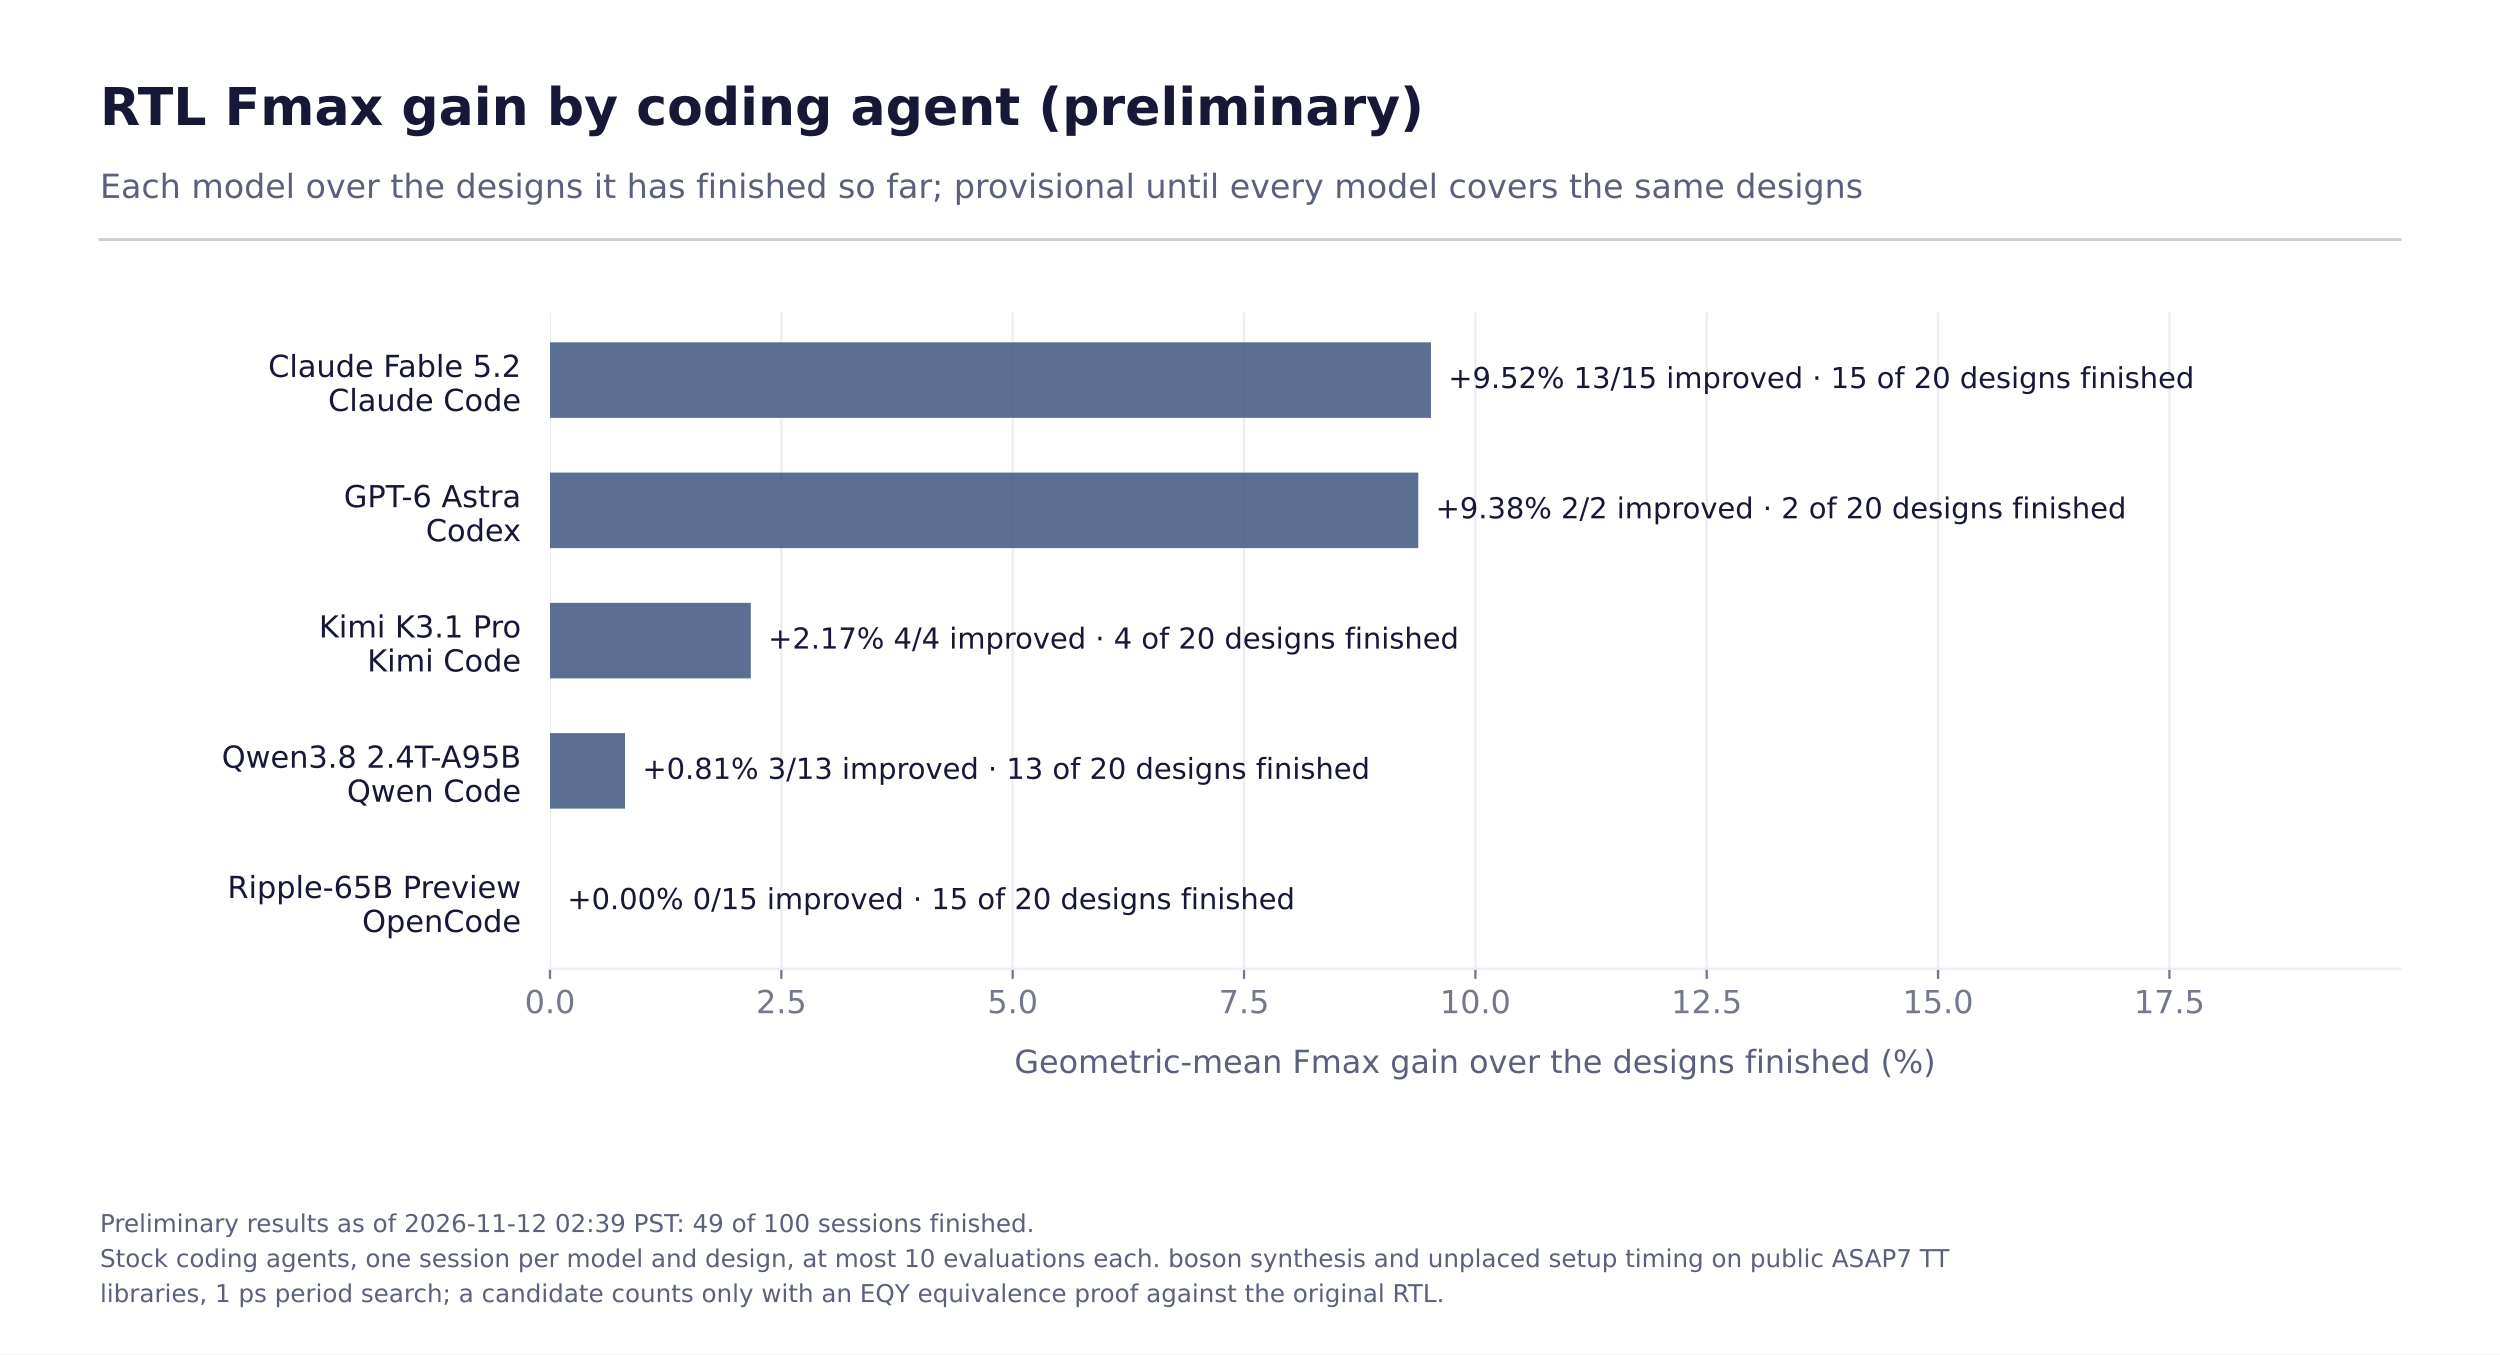
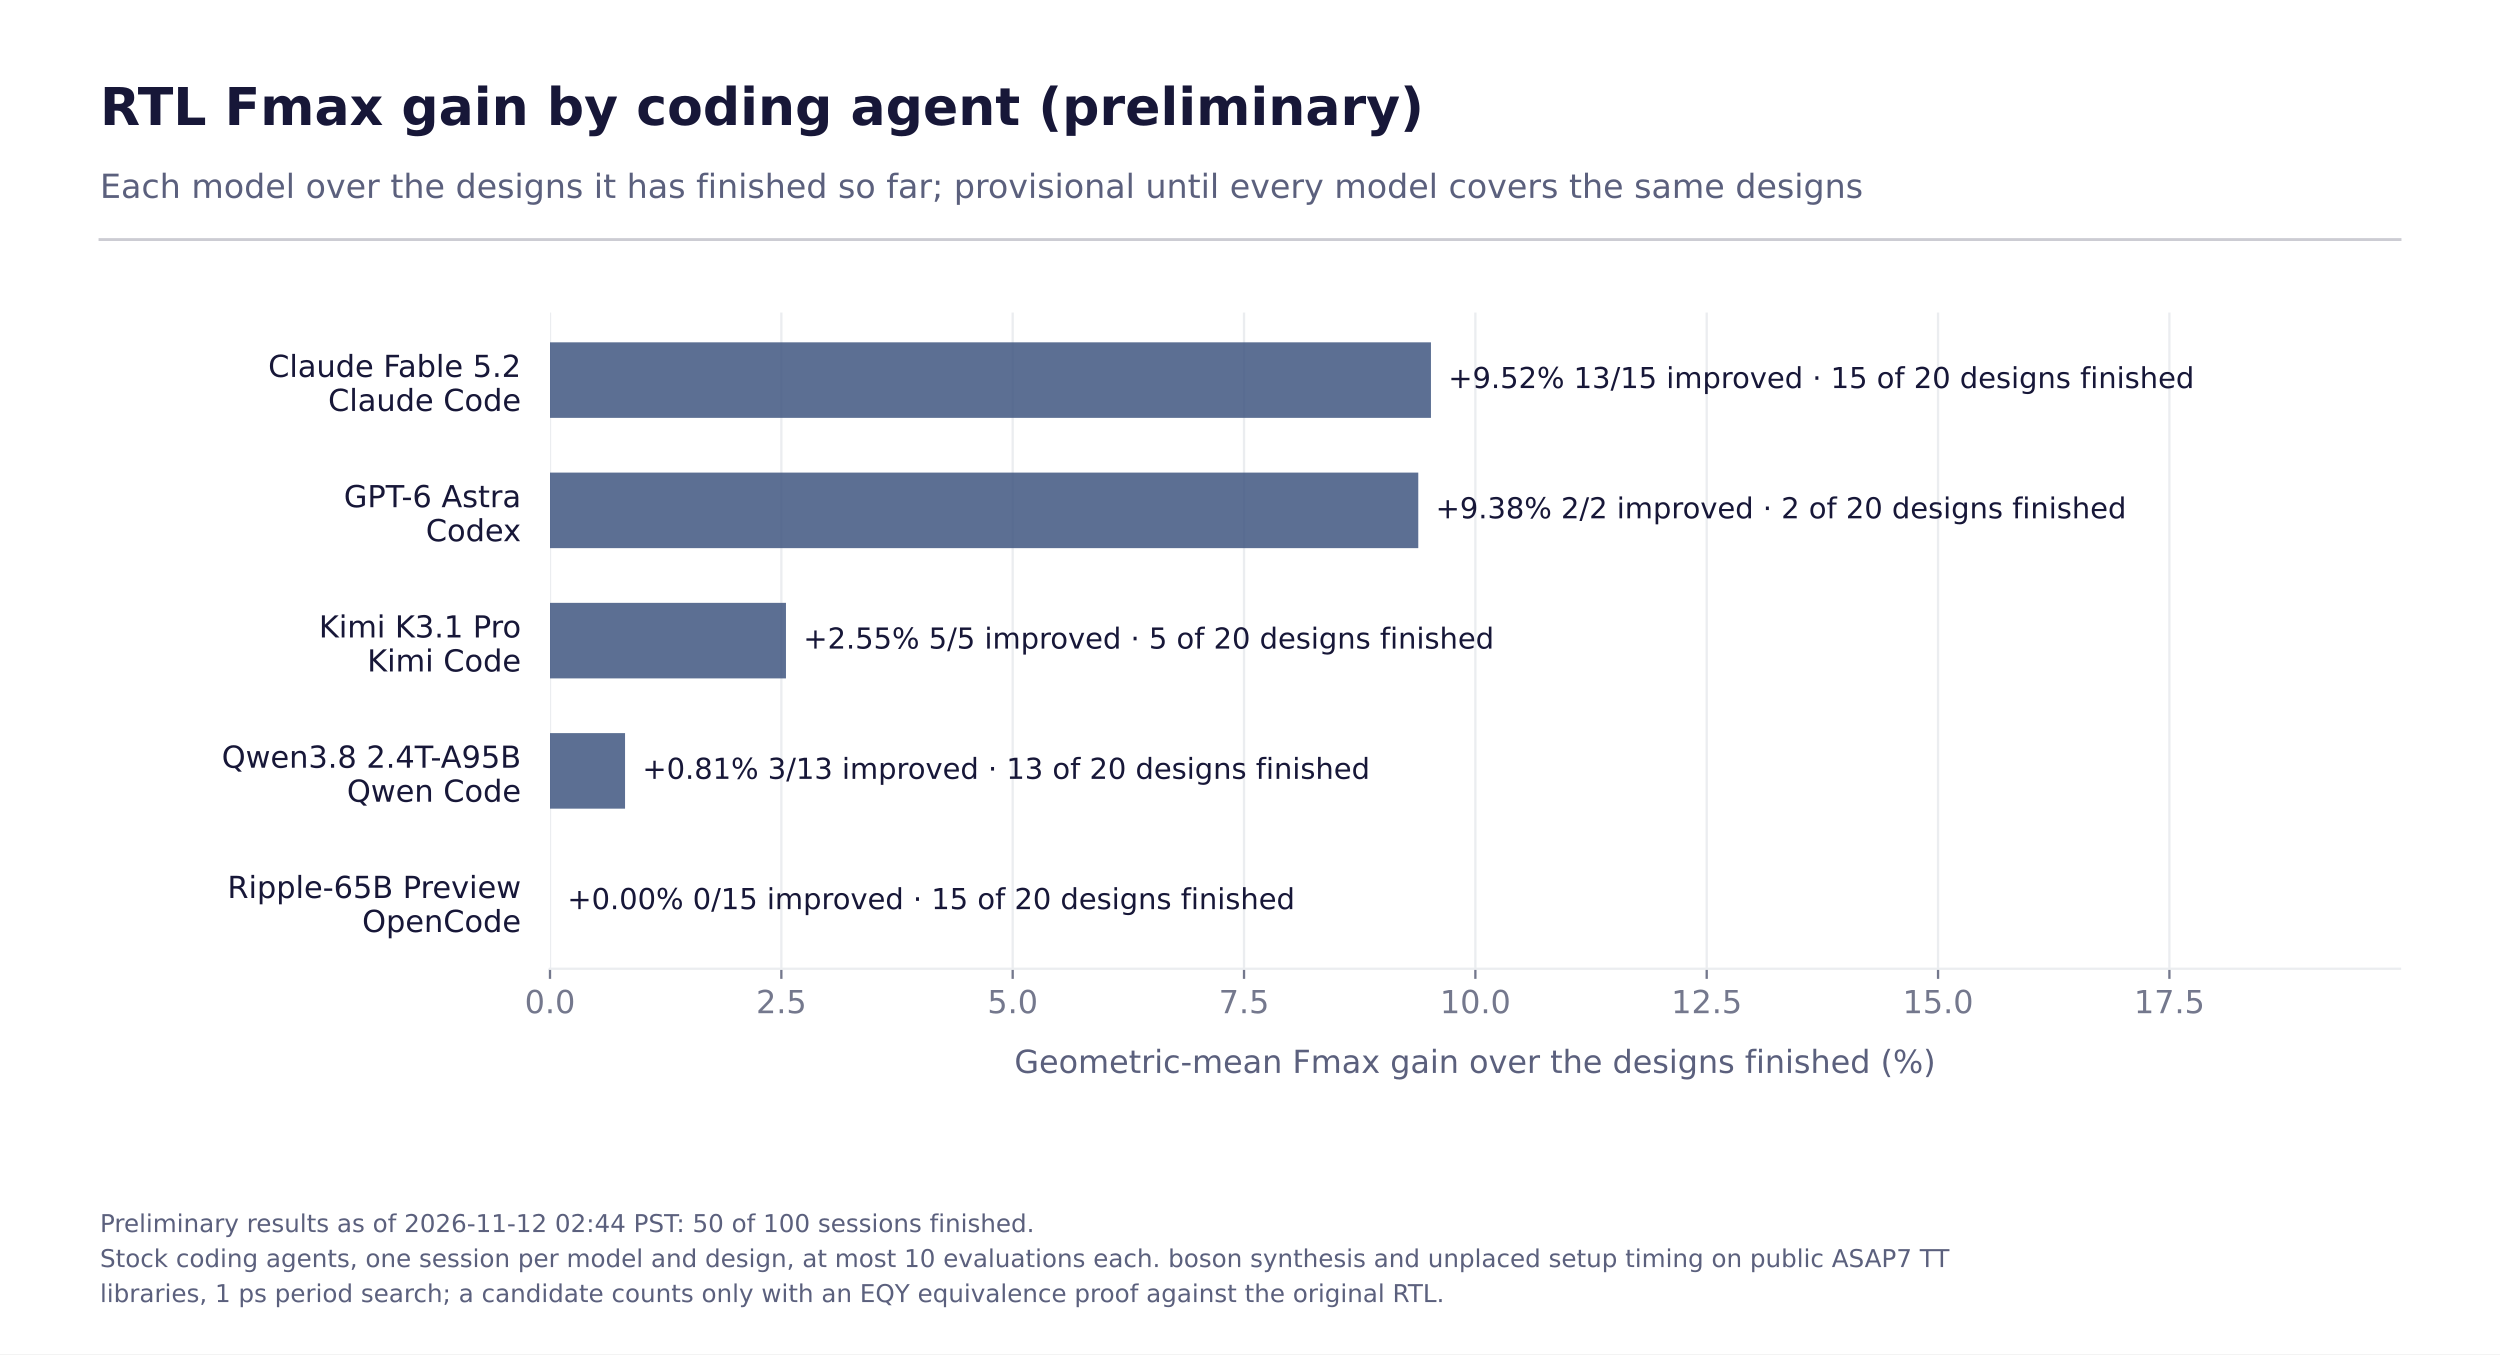
<svg xmlns="http://www.w3.org/2000/svg" xmlns:xlink="http://www.w3.org/1999/xlink" width="864pt" height="468pt" viewBox="0 0 864 468" version="1.1">
  <defs>
    <style type="text/css">*{stroke-linejoin: round; stroke-linecap: butt}</style>
  </defs>
  <g id="figure_1">
    <g id="patch_1">
      <path d="M 0 468  L 864 468  L 864 0  L 0 0  z " style="fill: #ffffff" />
    </g>
    <g id="axes_1">
      <g id="patch_2">
        <path d="M 190.08 334.8  L 829.44 334.8  L 829.44 108  L 190.08 108  z " style="fill: #ffffff" />
      </g>
      <g id="matplotlib.axis_1">
        <g id="xtick_1">
          <g id="line2d_1">
            <path d="M 190.08 334.8  L 190.08 108  " clip-path="url(#p4ebb32de9a)" style="fill: none; stroke: #ebedf0; stroke-width: 0.8; stroke-linecap: square" />
          </g>
          <g id="line2d_2">
            <defs>
              <path id="m93d353a957" d="M 0 0  L 0 3.5  " style="stroke: #74788d; stroke-width: 0.8" />
            </defs>
            <g>
              <use xlink:href="#m93d353a957" x="190.08" y="334.8" style="fill: #74788d; stroke: #74788d; stroke-width: 0.8" />
            </g>
          </g>
          <g id="text_1">
            <text style="fill: #74788d; font: 11px 'DejaVu Sans'; text-anchor: middle" x="190.08" y="350.158" transform="rotate(-0 190.08 350.1583)">0.0</text>
          </g>
        </g>
        <g id="xtick_2">
          <g id="line2d_3">
            <path d="M 270.032 334.8  L 270.032 108  " clip-path="url(#p4ebb32de9a)" style="fill: none; stroke: #ebedf0; stroke-width: 0.8; stroke-linecap: square" />
          </g>
          <g id="line2d_4">
            <g>
              <use xlink:href="#m93d353a957" x="270.032" y="334.8" style="fill: #74788d; stroke: #74788d; stroke-width: 0.8" />
            </g>
          </g>
          <g id="text_2">
            <text style="fill: #74788d; font: 11px 'DejaVu Sans'; text-anchor: middle" x="270.032" y="350.158" transform="rotate(-0 270.032 350.1583)">2.5</text>
          </g>
        </g>
        <g id="xtick_3">
          <g id="line2d_5">
            <path d="M 349.984 334.8  L 349.984 108  " clip-path="url(#p4ebb32de9a)" style="fill: none; stroke: #ebedf0; stroke-width: 0.8; stroke-linecap: square" />
          </g>
          <g id="line2d_6">
            <g>
              <use xlink:href="#m93d353a957" x="349.984" y="334.8" style="fill: #74788d; stroke: #74788d; stroke-width: 0.8" />
            </g>
          </g>
          <g id="text_3">
            <text style="fill: #74788d; font: 11px 'DejaVu Sans'; text-anchor: middle" x="349.984" y="350.158" transform="rotate(-0 349.984 350.1583)">5.0</text>
          </g>
        </g>
        <g id="xtick_4">
          <g id="line2d_7">
            <path d="M 429.936 334.8  L 429.936 108  " clip-path="url(#p4ebb32de9a)" style="fill: none; stroke: #ebedf0; stroke-width: 0.8; stroke-linecap: square" />
          </g>
          <g id="line2d_8">
            <g>
              <use xlink:href="#m93d353a957" x="429.936" y="334.8" style="fill: #74788d; stroke: #74788d; stroke-width: 0.8" />
            </g>
          </g>
          <g id="text_4">
            <text style="fill: #74788d; font: 11px 'DejaVu Sans'; text-anchor: middle" x="429.936" y="350.158" transform="rotate(-0 429.9359 350.1583)">7.5</text>
          </g>
        </g>
        <g id="xtick_5">
          <g id="line2d_9">
            <path d="M 509.888 334.8  L 509.888 108  " clip-path="url(#p4ebb32de9a)" style="fill: none; stroke: #ebedf0; stroke-width: 0.8; stroke-linecap: square" />
          </g>
          <g id="line2d_10">
            <g>
              <use xlink:href="#m93d353a957" x="509.888" y="334.8" style="fill: #74788d; stroke: #74788d; stroke-width: 0.8" />
            </g>
          </g>
          <g id="text_5">
            <text style="fill: #74788d; font: 11px 'DejaVu Sans'; text-anchor: middle" x="509.888" y="350.158" transform="rotate(-0 509.8879 350.1583)">10.0</text>
          </g>
        </g>
        <g id="xtick_6">
          <g id="line2d_11">
            <path d="M 589.84 334.8  L 589.84 108  " clip-path="url(#p4ebb32de9a)" style="fill: none; stroke: #ebedf0; stroke-width: 0.8; stroke-linecap: square" />
          </g>
          <g id="line2d_12">
            <g>
              <use xlink:href="#m93d353a957" x="589.84" y="334.8" style="fill: #74788d; stroke: #74788d; stroke-width: 0.8" />
            </g>
          </g>
          <g id="text_6">
            <text style="fill: #74788d; font: 11px 'DejaVu Sans'; text-anchor: middle" x="589.84" y="350.158" transform="rotate(-0 589.8399 350.1583)">12.5</text>
          </g>
        </g>
        <g id="xtick_7">
          <g id="line2d_13">
            <path d="M 669.792 334.8  L 669.792 108  " clip-path="url(#p4ebb32de9a)" style="fill: none; stroke: #ebedf0; stroke-width: 0.8; stroke-linecap: square" />
          </g>
          <g id="line2d_14">
            <g>
              <use xlink:href="#m93d353a957" x="669.792" y="334.8" style="fill: #74788d; stroke: #74788d; stroke-width: 0.8" />
            </g>
          </g>
          <g id="text_7">
            <text style="fill: #74788d; font: 11px 'DejaVu Sans'; text-anchor: middle" x="669.792" y="350.158" transform="rotate(-0 669.7919 350.1583)">15.0</text>
          </g>
        </g>
        <g id="xtick_8">
          <g id="line2d_15">
            <path d="M 749.744 334.8  L 749.744 108  " clip-path="url(#p4ebb32de9a)" style="fill: none; stroke: #ebedf0; stroke-width: 0.8; stroke-linecap: square" />
          </g>
          <g id="line2d_16">
            <g>
              <use xlink:href="#m93d353a957" x="749.744" y="334.8" style="fill: #74788d; stroke: #74788d; stroke-width: 0.8" />
            </g>
          </g>
          <g id="text_8">
            <text style="fill: #74788d; font: 11px 'DejaVu Sans'; text-anchor: middle" x="749.744" y="350.158" transform="rotate(-0 749.7439 350.1583)">17.5</text>
          </g>
        </g>
        <g id="text_9">
          <text style="fill: #5b607d; font: 11px 'DejaVu Sans'; text-anchor: middle" x="509.76" y="370.804" transform="rotate(-0 509.76 370.8042)">Geometric-mean Fmax gain over the designs finished (%)</text>
        </g>
      </g>
      <g id="matplotlib.axis_2">
        <g id="ytick_1">
          <g id="line2d_17" />
          <g id="text_10">
            <text style="fill: #171738; font: 10.5px 'DejaVu Sans'" transform="translate(92.68391 130.2724)">Claude Fable 5.2</text>
            <text style="fill: #171738; font: 10.5px 'DejaVu Sans'" transform="translate(113.3952 142.0301)">Claude Code</text>
          </g>
        </g>
        <g id="ytick_2">
          <g id="line2d_18" />
          <g id="text_11">
            <text style="fill: #171738; font: 10.5px 'DejaVu Sans'" transform="translate(118.8322 175.2903)">GPT-6 Astra</text>
            <text style="fill: #171738; font: 10.5px 'DejaVu Sans'" transform="translate(147.1658 187.048)">Codex</text>
          </g>
        </g>
        <g id="ytick_3">
          <g id="line2d_19" />
          <g id="text_12">
            <text style="fill: #171738; font: 10.5px 'DejaVu Sans'" transform="translate(110.2222 220.3082)">Kimi K3.1 Pro</text>
            <text style="fill: #171738; font: 10.5px 'DejaVu Sans'" transform="translate(126.9123 232.0659)">Kimi Code</text>
          </g>
        </g>
        <g id="ytick_4">
          <g id="line2d_20" />
          <g id="text_13">
            <text style="fill: #171738; font: 10.5px 'DejaVu Sans'" transform="translate(76.62383 265.326)">Qwen3.8 2.4T-A95B</text>
            <text style="fill: #171738; font: 10.5px 'DejaVu Sans'" transform="translate(119.892 277.0837)">Qwen Code</text>
          </g>
        </g>
        <g id="ytick_5">
          <g id="line2d_21" />
          <g id="text_14">
            <text style="fill: #171738; font: 10.5px 'DejaVu Sans'" transform="translate(78.59914 310.3439)">Ripple-65B Preview</text>
            <text style="fill: #171738; font: 10.5px 'DejaVu Sans'" transform="translate(125.1502 322.1016)">OpenCode</text>
          </g>
        </g>
      </g>
      <g id="patch_3">
        <path d="M 190.08 118.309  L 494.537 118.309  L 494.537 144.419  L 190.08 144.419  z " clip-path="url(#p4ebb32de9a)" style="fill: #3f5680; opacity: 0.85" />
      </g>
      <g id="patch_4">
        <path d="M 190.08 163.327  L 490.156 163.327  L 490.156 189.437  L 190.08 189.437  z " clip-path="url(#p4ebb32de9a)" style="fill: #3f5680; opacity: 0.85" />
      </g>
      <g id="patch_5">
-         <path d="M 190.08 208.345  L 259.478 208.345  L 259.478 234.455  L 190.08 234.455  z " clip-path="url(#p4ebb32de9a)" style="fill: #3f5680; opacity: 0.85" />
+         <path d="M 190.08 208.345  L 271.631 208.345  L 271.631 234.455  L 190.08 234.455  z " clip-path="url(#p4ebb32de9a)" style="fill: #3f5680; opacity: 0.85" />
      </g>
      <g id="patch_6">
        <path d="M 190.08 253.363  L 216.016 253.363  L 216.016 279.473  L 190.08 279.473  z " clip-path="url(#p4ebb32de9a)" style="fill: #3f5680; opacity: 0.85" />
      </g>
      <g id="patch_7">
        <path d="M 190.08 298.381  L 190.08 298.381  L 190.08 324.491  L 190.08 324.491  z " clip-path="url(#p4ebb32de9a)" style="fill: #3f5680; opacity: 0.85" />
      </g>
      <g id="patch_8">
        <path d="M 190.08 334.8  L 829.44 334.8  " style="fill: none; stroke: #ebedf0; stroke-width: 0.8; stroke-linejoin: miter; stroke-linecap: square" />
      </g>
      <g id="text_15">
        <text style="fill: #171738; font: 10px 'DejaVu Sans'; text-anchor: start" x="500.537" y="134.124" transform="rotate(-0 500.5371 134.1236)">+9.52%   13/15 improved · 15 of 20 designs finished</text>
      </g>
      <g id="text_16">
        <text style="fill: #171738; font: 10px 'DejaVu Sans'; text-anchor: start" x="496.156" y="179.142" transform="rotate(-0 496.1558 179.1415)">+9.38%   2/2 improved · 2 of 20 designs finished</text>
      </g>
      <g id="text_17">
-         <text style="fill: #171738; font: 10px 'DejaVu Sans'; text-anchor: start" x="265.478" y="224.159" transform="rotate(-0 265.4783 224.1594)">+2.17%   4/4 improved · 4 of 20 designs finished</text>
+         <text style="fill: #171738; font: 10px 'DejaVu Sans'; text-anchor: start" x="277.631" y="224.159" transform="rotate(-0 277.631 224.1594)">+2.55%   5/5 improved · 5 of 20 designs finished</text>
      </g>
      <g id="text_18">
        <text style="fill: #171738; font: 10px 'DejaVu Sans'; text-anchor: start" x="222.016" y="269.177" transform="rotate(-0 222.0164 269.1772)">+0.81%   3/13 improved · 13 of 20 designs finished</text>
      </g>
      <g id="text_19">
        <text style="fill: #171738; font: 10px 'DejaVu Sans'; text-anchor: start" x="196.08" y="314.195" transform="rotate(-0 196.08 314.1951)">+0.00%   0/15 improved · 15 of 20 designs finished</text>
      </g>
    </g>
    <g id="line2d_22">
      <path d="M 34.56 82.8  L 829.44 82.8  " style="fill: none; stroke: #171738; stroke-opacity: 0.22; stroke-linecap: square" />
    </g>
    <g id="text_20">
      <text style="fill: #171738; font: 700 18px 'DejaVu Sans'; text-anchor: start" x="34.56" y="43.2" transform="rotate(-0 34.56 43.2)">RTL Fmax gain by coding agent (preliminary)</text>
    </g>
    <g id="text_21">
      <text style="fill: #5b607d; font: 11.5px 'DejaVu Sans'; text-anchor: start" x="34.56" y="68.4" transform="rotate(-0 34.56 68.4)">Each model over the designs it has finished so far; provisional until every model covers the same designs</text>
    </g>
    <g id="text_22">
-       <text style="fill: #5b607d; font: 8.5px 'DejaVu Sans'" transform="translate(34.56 425.7968)">Preliminary results as of 2026-11-12 02:39 PST: 49 of 100 sessions finished.</text>
+       <text style="fill: #5b607d; font: 8.5px 'DejaVu Sans'" transform="translate(34.56 425.7968)">Preliminary results as of 2026-11-12 02:44 PST: 50 of 100 sessions finished.</text>
      <text style="fill: #5b607d; font: 8.5px 'DejaVu Sans'" transform="translate(34.56 437.8984)">Stock coding agents, one session per model and design, at most 10 evaluations each. boson synthesis and unplaced setup timing on public ASAP7 TT</text>
      <text style="fill: #5b607d; font: 8.5px 'DejaVu Sans'" transform="translate(34.56 450)">libraries, 1 ps period search; a candidate counts only with an EQY equivalence proof against the original RTL.</text>
    </g>
  </g>
  <defs>
    <clipPath id="p4ebb32de9a">
      <rect x="190.08" y="108" width="639.36" height="226.8" />
    </clipPath>
  </defs>
</svg>
